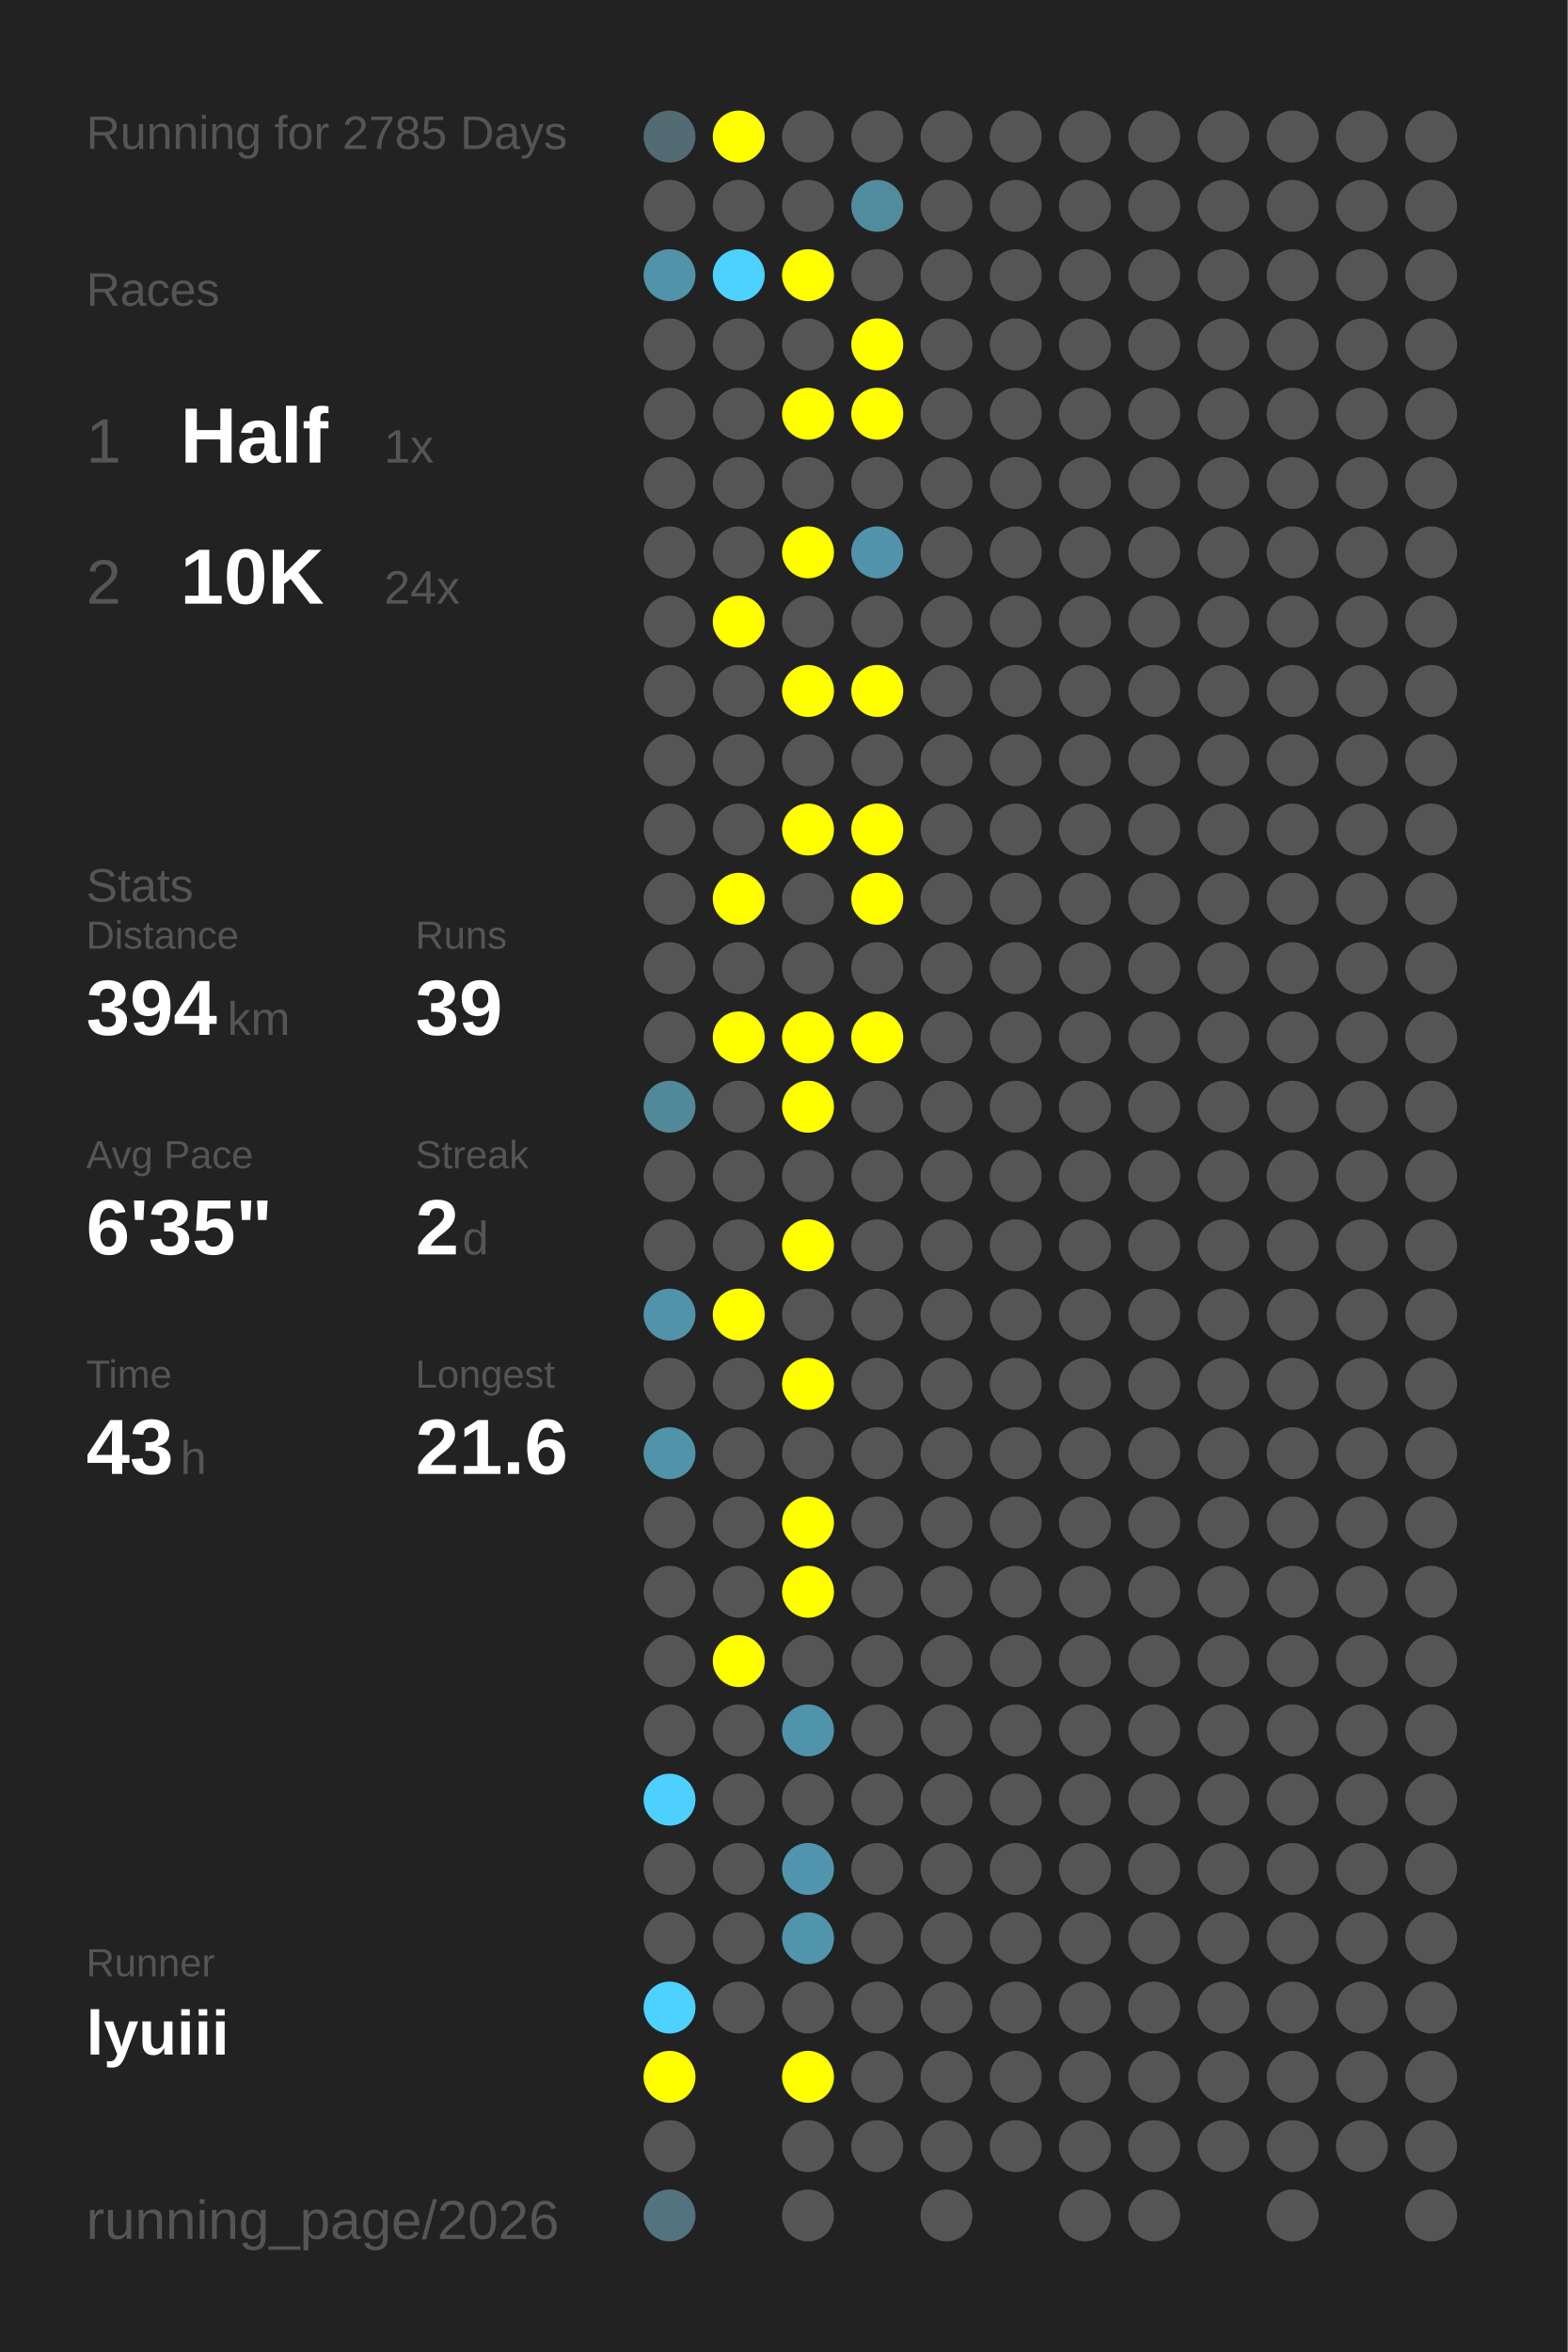
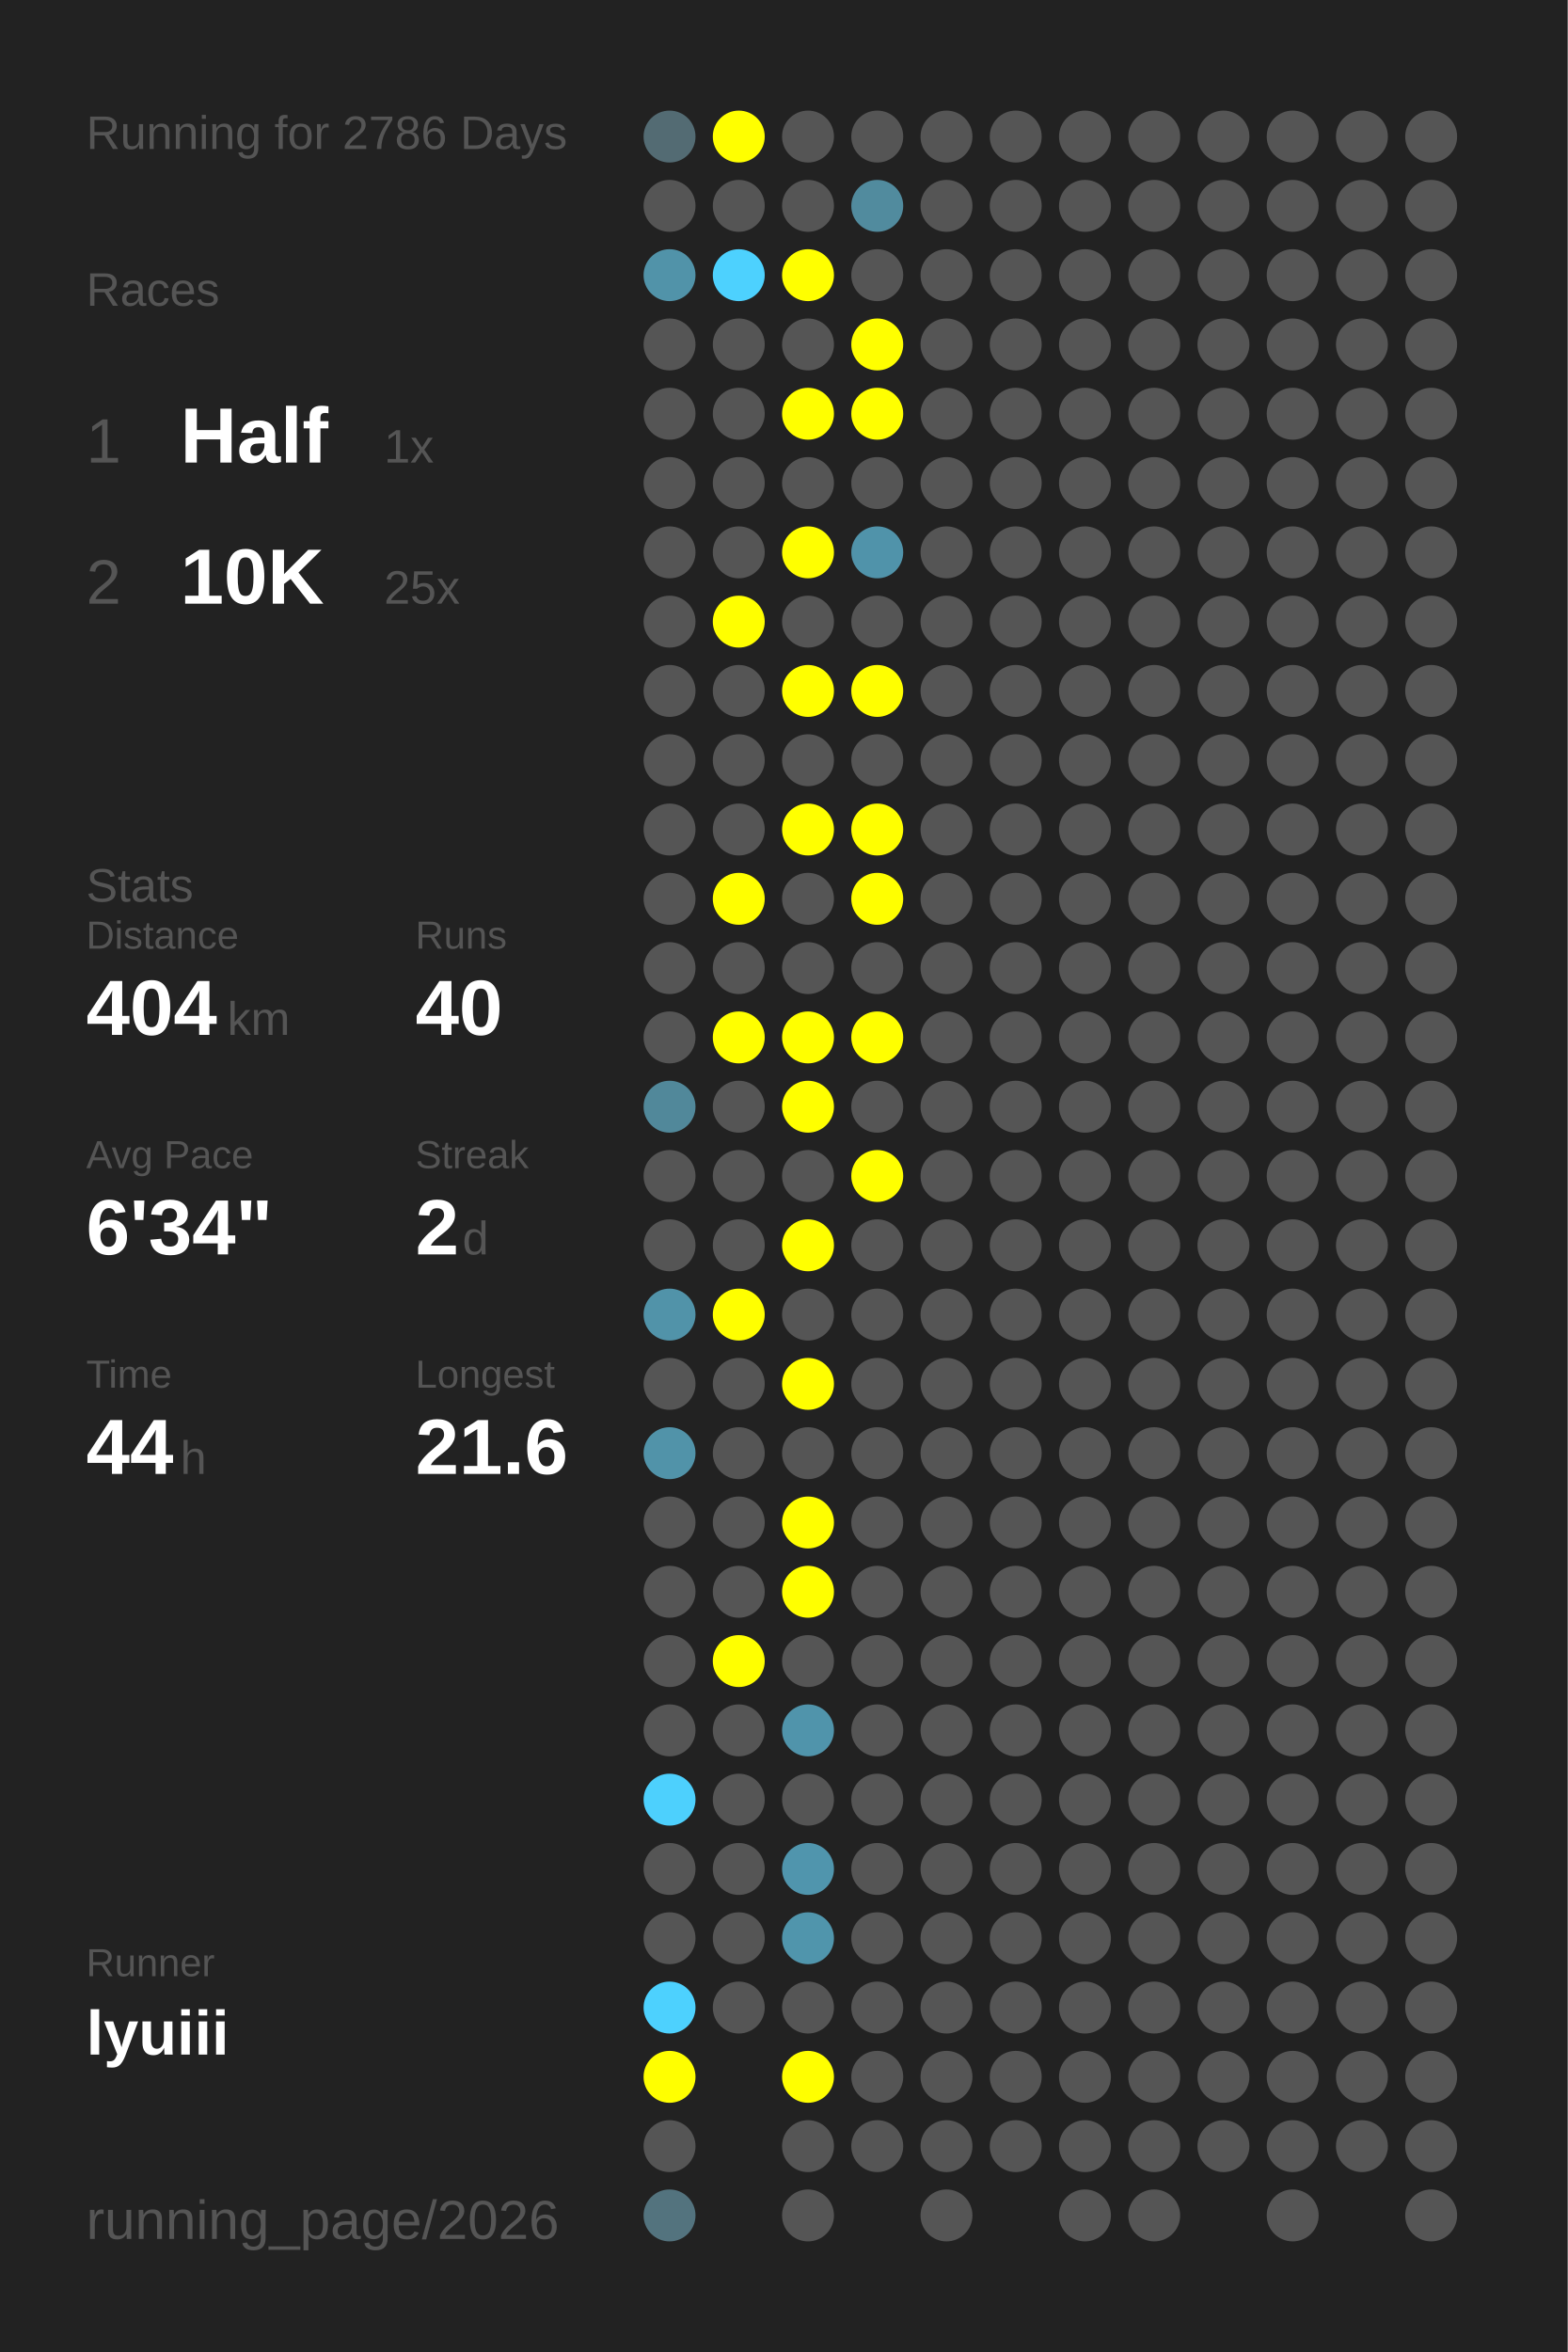
<svg xmlns="http://www.w3.org/2000/svg" baseProfile="full" height="300mm" version="1.1" viewBox="0,0,200,300" width="200mm">
  <defs />
  <rect fill="#222222" height="300" width="200" x="0" y="0" />
-   <text fill="#555555" style="font-size:6px; font-family:Arial;" x="11" y="19">Running for 2785 Days</text>
+   <text fill="#555555" style="font-size:6px; font-family:Arial;" x="11" y="19">Running for 2786 Days</text>
  <text fill="#555555" style="font-size:6px; font-family:Arial;" x="11" y="39">Races</text>
  <text fill="#555555" style="font-size:8px; font-family:Arial;" x="11" y="59">1</text>
  <text fill="#FFFFFF" style="font-size:10px; font-family:Arial; font-weight:bold;" x="23" y="59">Half</text>
  <text fill="#555555" style="font-size:6px; font-family:Arial;" x="49" y="59">1x</text>
  <text fill="#555555" style="font-size:8px; font-family:Arial;" x="11" y="77">2</text>
  <text fill="#FFFFFF" style="font-size:10px; font-family:Arial; font-weight:bold;" x="23" y="77">10K</text>
-   <text fill="#555555" style="font-size:6px; font-family:Arial;" x="49" y="77">24x</text>
+   <text fill="#555555" style="font-size:6px; font-family:Arial;" x="49" y="77">25x</text>
  <text fill="#555555" style="font-size:6px; font-family:Arial;" x="11" y="115">Stats</text>
  <text fill="#555555" style="font-size:5px; font-family:Arial;" x="11" y="121">Distance</text>
-   <text fill="#FFFFFF" style="font-size:10px; font-family:Arial; font-weight:bold;" x="11" y="132">394</text>
+   <text fill="#FFFFFF" style="font-size:10px; font-family:Arial; font-weight:bold;" x="11" y="132">404</text>
  <text fill="#555555" style="font-size:6px; font-family:Arial;" x="29" y="132">km</text>
  <text fill="#555555" style="font-size:5px; font-family:Arial;" x="53" y="121">Runs</text>
-   <text fill="#FFFFFF" style="font-size:10px; font-family:Arial; font-weight:bold;" x="53" y="132">39</text>
+   <text fill="#FFFFFF" style="font-size:10px; font-family:Arial; font-weight:bold;" x="53" y="132">40</text>
  <text fill="#555555" style="font-size:5px; font-family:Arial;" x="11" y="149">Avg Pace</text>
-   <text fill="#FFFFFF" style="font-size:10px; font-family:Arial; font-weight:bold;" x="11" y="160">6'35"</text>
+   <text fill="#FFFFFF" style="font-size:10px; font-family:Arial; font-weight:bold;" x="11" y="160">6'34"</text>
  <text fill="#555555" style="font-size:5px; font-family:Arial;" x="53" y="149">Streak</text>
  <text fill="#FFFFFF" style="font-size:10px; font-family:Arial; font-weight:bold;" x="53" y="160">2</text>
  <text fill="#555555" style="font-size:6px; font-family:Arial;" x="59" y="160">d</text>
  <text fill="#555555" style="font-size:5px; font-family:Arial;" x="11" y="177">Time</text>
-   <text fill="#FFFFFF" style="font-size:10px; font-family:Arial; font-weight:bold;" x="11" y="188">43</text>
+   <text fill="#FFFFFF" style="font-size:10px; font-family:Arial; font-weight:bold;" x="11" y="188">44</text>
  <text fill="#555555" style="font-size:6px; font-family:Arial;" x="23" y="188">h</text>
  <text fill="#555555" style="font-size:5px; font-family:Arial;" x="53" y="177">Longest</text>
  <text fill="#FFFFFF" style="font-size:10px; font-family:Arial; font-weight:bold;" x="53" y="188">21.6</text>
  <text fill="#555555" style="font-size:5px; font-family:Arial;" x="11" y="252.065">Runner</text>
  <text fill="#FFFFFF" style="font-size:8px; font-family:Arial; font-weight:bold;" x="11" y="262.065">lyuiii</text>
  <text fill="#555555" style="font-size:7px; font-family:Arial;" x="11" y="285.581">running_page/2026</text>
  <circle cx="85.417" cy="17.419" fill="#536b73" r="3.312" />
  <circle cx="85.417" cy="26.258" fill="#555555" r="3.312" />
  <circle cx="85.417" cy="35.097" fill="#5193a9" r="3.312" />
  <circle cx="85.417" cy="43.935" fill="#555555" r="3.312" />
  <circle cx="85.417" cy="52.774" fill="#555555" r="3.312" />
  <circle cx="85.417" cy="61.613" fill="#555555" r="3.312" />
  <circle cx="85.417" cy="70.452" fill="#555555" r="3.312" />
  <circle cx="85.417" cy="79.29" fill="#555555" r="3.312" />
  <circle cx="85.417" cy="88.129" fill="#555555" r="3.312" />
  <circle cx="85.417" cy="96.968" fill="#555555" r="3.312" />
  <circle cx="85.417" cy="105.806" fill="#555555" r="3.312" />
  <circle cx="85.417" cy="114.645" fill="#555555" r="3.312" />
  <circle cx="85.417" cy="123.484" fill="#555555" r="3.312" />
  <circle cx="85.417" cy="132.323" fill="#555555" r="3.312" />
  <circle cx="85.417" cy="141.161" fill="#51889a" r="3.312" />
  <circle cx="85.417" cy="150" fill="#555555" r="3.312" />
  <circle cx="85.417" cy="158.839" fill="#555555" r="3.312" />
  <circle cx="85.417" cy="167.677" fill="#5193a9" r="3.312" />
  <circle cx="85.417" cy="176.516" fill="#555555" r="3.312" />
  <circle cx="85.417" cy="185.355" fill="#5193a9" r="3.312" />
  <circle cx="85.417" cy="194.194" fill="#555555" r="3.312" />
  <circle cx="85.417" cy="203.032" fill="#555555" r="3.312" />
  <circle cx="85.417" cy="211.871" fill="#555555" r="3.312" />
  <circle cx="85.417" cy="220.71" fill="#555555" r="3.312" />
  <circle cx="85.417" cy="229.548" fill="#4dd0fd" r="3.312" />
  <circle cx="85.417" cy="238.387" fill="#555555" r="3.312" />
  <circle cx="85.417" cy="247.226" fill="#555555" r="3.312" />
  <circle cx="85.417" cy="256.065" fill="#4dd1fe" r="3.312" />
  <circle cx="85.417" cy="264.903" fill="#FFFF00" r="3.312" />
  <circle cx="85.417" cy="273.742" fill="#555555" r="3.312" />
  <circle cx="85.417" cy="282.581" fill="#53737e" r="3.312" />
  <circle cx="94.25" cy="17.419" fill="#FFFF00" r="3.312" />
  <circle cx="94.25" cy="26.258" fill="#555555" r="3.312" />
  <circle cx="94.25" cy="35.097" fill="#4dd1fe" r="3.312" />
  <circle cx="94.25" cy="43.935" fill="#555555" r="3.312" />
  <circle cx="94.25" cy="52.774" fill="#555555" r="3.312" />
  <circle cx="94.25" cy="61.613" fill="#555555" r="3.312" />
  <circle cx="94.25" cy="70.452" fill="#555555" r="3.312" />
  <circle cx="94.25" cy="79.29" fill="#FFFF00" r="3.312" />
  <circle cx="94.25" cy="88.129" fill="#555555" r="3.312" />
  <circle cx="94.25" cy="96.968" fill="#555555" r="3.312" />
  <circle cx="94.25" cy="105.806" fill="#555555" r="3.312" />
  <circle cx="94.25" cy="114.645" fill="#FFFF00" r="3.312" />
  <circle cx="94.25" cy="123.484" fill="#555555" r="3.312" />
  <circle cx="94.25" cy="132.323" fill="#FFFF00" r="3.312" />
  <circle cx="94.25" cy="141.161" fill="#555555" r="3.312" />
  <circle cx="94.25" cy="150" fill="#555555" r="3.312" />
  <circle cx="94.25" cy="158.839" fill="#555555" r="3.312" />
  <circle cx="94.25" cy="167.677" fill="#FFFF00" r="3.312" />
  <circle cx="94.25" cy="176.516" fill="#555555" r="3.312" />
  <circle cx="94.25" cy="185.355" fill="#555555" r="3.312" />
  <circle cx="94.25" cy="194.194" fill="#555555" r="3.312" />
  <circle cx="94.25" cy="203.032" fill="#555555" r="3.312" />
  <circle cx="94.25" cy="211.871" fill="#FFFF00" r="3.312" />
  <circle cx="94.25" cy="220.71" fill="#555555" r="3.312" />
  <circle cx="94.25" cy="229.548" fill="#555555" r="3.312" />
  <circle cx="94.25" cy="238.387" fill="#555555" r="3.312" />
  <circle cx="94.25" cy="247.226" fill="#555555" r="3.312" />
  <circle cx="94.25" cy="256.065" fill="#555555" r="3.312" />
  <circle cx="103.083" cy="17.419" fill="#555555" r="3.312" />
  <circle cx="103.083" cy="26.258" fill="#555555" r="3.312" />
  <circle cx="103.083" cy="35.097" fill="#FFFF00" r="3.312" />
  <circle cx="103.083" cy="43.935" fill="#555555" r="3.312" />
  <circle cx="103.083" cy="52.774" fill="#FFFF00" r="3.312" />
  <circle cx="103.083" cy="61.613" fill="#555555" r="3.312" />
  <circle cx="103.083" cy="70.452" fill="#FFFF00" r="3.312" />
  <circle cx="103.083" cy="79.29" fill="#555555" r="3.312" />
  <circle cx="103.083" cy="88.129" fill="#FFFF00" r="3.312" />
  <circle cx="103.083" cy="96.968" fill="#555555" r="3.312" />
  <circle cx="103.083" cy="105.806" fill="#FFFF00" r="3.312" />
  <circle cx="103.083" cy="114.645" fill="#555555" r="3.312" />
  <circle cx="103.083" cy="123.484" fill="#555555" r="3.312" />
  <circle cx="103.083" cy="132.323" fill="#FFFF00" r="3.312" />
  <circle cx="103.083" cy="141.161" fill="#FFFF00" r="3.312" />
  <circle cx="103.083" cy="150" fill="#555555" r="3.312" />
  <circle cx="103.083" cy="158.839" fill="#FFFF00" r="3.312" />
  <circle cx="103.083" cy="167.677" fill="#555555" r="3.312" />
  <circle cx="103.083" cy="176.516" fill="#FFFF00" r="3.312" />
  <circle cx="103.083" cy="185.355" fill="#555555" r="3.312" />
  <circle cx="103.083" cy="194.194" fill="#FFFF00" r="3.312" />
  <circle cx="103.083" cy="203.032" fill="#FFFF00" r="3.312" />
  <circle cx="103.083" cy="211.871" fill="#555555" r="3.312" />
  <circle cx="103.083" cy="220.71" fill="#5094ab" r="3.312" />
  <circle cx="103.083" cy="229.548" fill="#555555" r="3.312" />
  <circle cx="103.083" cy="238.387" fill="#5095ad" r="3.312" />
  <circle cx="103.083" cy="247.226" fill="#5095ac" r="3.312" />
  <circle cx="103.083" cy="256.065" fill="#555555" r="3.312" />
  <circle cx="103.083" cy="264.903" fill="#FFFF00" r="3.312" />
  <circle cx="103.083" cy="273.742" fill="#555555" r="3.312" />
  <circle cx="103.083" cy="282.581" fill="#555555" r="3.312" />
  <circle cx="111.917" cy="17.419" fill="#555555" r="3.312" />
  <circle cx="111.917" cy="26.258" fill="#518b9e" r="3.312" />
  <circle cx="111.917" cy="35.097" fill="#555555" r="3.312" />
  <circle cx="111.917" cy="43.935" fill="#FFFF00" r="3.312" />
  <circle cx="111.917" cy="52.774" fill="#FFFF00" r="3.312" />
  <circle cx="111.917" cy="61.613" fill="#555555" r="3.312" />
  <circle cx="111.917" cy="70.452" fill="#5093aa" r="3.312" />
  <circle cx="111.917" cy="79.29" fill="#555555" r="3.312" />
  <circle cx="111.917" cy="88.129" fill="#FFFF00" r="3.312" />
  <circle cx="111.917" cy="96.968" fill="#555555" r="3.312" />
  <circle cx="111.917" cy="105.806" fill="#FFFF00" r="3.312" />
  <circle cx="111.917" cy="114.645" fill="#FFFF00" r="3.312" />
  <circle cx="111.917" cy="123.484" fill="#555555" r="3.312" />
  <circle cx="111.917" cy="132.323" fill="#FFFF00" r="3.312" />
  <circle cx="111.917" cy="141.161" fill="#555555" r="3.312" />
-   <circle cx="111.917" cy="150" fill="#555555" r="3.312" />
+   <circle cx="111.917" cy="150" fill="#FFFF00" r="3.312" />
  <circle cx="111.917" cy="158.839" fill="#555555" r="3.312" />
  <circle cx="111.917" cy="167.677" fill="#555555" r="3.312" />
  <circle cx="111.917" cy="176.516" fill="#555555" r="3.312" />
  <circle cx="111.917" cy="185.355" fill="#555555" r="3.312" />
  <circle cx="111.917" cy="194.194" fill="#555555" r="3.312" />
  <circle cx="111.917" cy="203.032" fill="#555555" r="3.312" />
  <circle cx="111.917" cy="211.871" fill="#555555" r="3.312" />
  <circle cx="111.917" cy="220.71" fill="#555555" r="3.312" />
  <circle cx="111.917" cy="229.548" fill="#555555" r="3.312" />
  <circle cx="111.917" cy="238.387" fill="#555555" r="3.312" />
  <circle cx="111.917" cy="247.226" fill="#555555" r="3.312" />
  <circle cx="111.917" cy="256.065" fill="#555555" r="3.312" />
  <circle cx="111.917" cy="264.903" fill="#555555" r="3.312" />
  <circle cx="111.917" cy="273.742" fill="#555555" r="3.312" />
  <circle cx="120.75" cy="17.419" fill="#555555" r="3.312" />
  <circle cx="120.75" cy="26.258" fill="#555555" r="3.312" />
  <circle cx="120.75" cy="35.097" fill="#555555" r="3.312" />
  <circle cx="120.75" cy="43.935" fill="#555555" r="3.312" />
  <circle cx="120.75" cy="52.774" fill="#555555" r="3.312" />
  <circle cx="120.75" cy="61.613" fill="#555555" r="3.312" />
  <circle cx="120.75" cy="70.452" fill="#555555" r="3.312" />
  <circle cx="120.75" cy="79.29" fill="#555555" r="3.312" />
  <circle cx="120.75" cy="88.129" fill="#555555" r="3.312" />
  <circle cx="120.75" cy="96.968" fill="#555555" r="3.312" />
  <circle cx="120.75" cy="105.806" fill="#555555" r="3.312" />
  <circle cx="120.75" cy="114.645" fill="#555555" r="3.312" />
  <circle cx="120.75" cy="123.484" fill="#555555" r="3.312" />
  <circle cx="120.75" cy="132.323" fill="#555555" r="3.312" />
  <circle cx="120.75" cy="141.161" fill="#555555" r="3.312" />
  <circle cx="120.75" cy="150" fill="#555555" r="3.312" />
  <circle cx="120.75" cy="158.839" fill="#555555" r="3.312" />
  <circle cx="120.75" cy="167.677" fill="#555555" r="3.312" />
  <circle cx="120.75" cy="176.516" fill="#555555" r="3.312" />
  <circle cx="120.75" cy="185.355" fill="#555555" r="3.312" />
  <circle cx="120.75" cy="194.194" fill="#555555" r="3.312" />
  <circle cx="120.75" cy="203.032" fill="#555555" r="3.312" />
  <circle cx="120.75" cy="211.871" fill="#555555" r="3.312" />
  <circle cx="120.75" cy="220.71" fill="#555555" r="3.312" />
  <circle cx="120.75" cy="229.548" fill="#555555" r="3.312" />
  <circle cx="120.75" cy="238.387" fill="#555555" r="3.312" />
  <circle cx="120.75" cy="247.226" fill="#555555" r="3.312" />
  <circle cx="120.75" cy="256.065" fill="#555555" r="3.312" />
  <circle cx="120.75" cy="264.903" fill="#555555" r="3.312" />
  <circle cx="120.75" cy="273.742" fill="#555555" r="3.312" />
  <circle cx="120.75" cy="282.581" fill="#555555" r="3.312" />
  <circle cx="129.583" cy="17.419" fill="#555555" r="3.312" />
  <circle cx="129.583" cy="26.258" fill="#555555" r="3.312" />
  <circle cx="129.583" cy="35.097" fill="#555555" r="3.312" />
  <circle cx="129.583" cy="43.935" fill="#555555" r="3.312" />
  <circle cx="129.583" cy="52.774" fill="#555555" r="3.312" />
  <circle cx="129.583" cy="61.613" fill="#555555" r="3.312" />
  <circle cx="129.583" cy="70.452" fill="#555555" r="3.312" />
  <circle cx="129.583" cy="79.29" fill="#555555" r="3.312" />
  <circle cx="129.583" cy="88.129" fill="#555555" r="3.312" />
  <circle cx="129.583" cy="96.968" fill="#555555" r="3.312" />
  <circle cx="129.583" cy="105.806" fill="#555555" r="3.312" />
  <circle cx="129.583" cy="114.645" fill="#555555" r="3.312" />
  <circle cx="129.583" cy="123.484" fill="#555555" r="3.312" />
  <circle cx="129.583" cy="132.323" fill="#555555" r="3.312" />
  <circle cx="129.583" cy="141.161" fill="#555555" r="3.312" />
  <circle cx="129.583" cy="150" fill="#555555" r="3.312" />
  <circle cx="129.583" cy="158.839" fill="#555555" r="3.312" />
  <circle cx="129.583" cy="167.677" fill="#555555" r="3.312" />
  <circle cx="129.583" cy="176.516" fill="#555555" r="3.312" />
  <circle cx="129.583" cy="185.355" fill="#555555" r="3.312" />
  <circle cx="129.583" cy="194.194" fill="#555555" r="3.312" />
  <circle cx="129.583" cy="203.032" fill="#555555" r="3.312" />
  <circle cx="129.583" cy="211.871" fill="#555555" r="3.312" />
  <circle cx="129.583" cy="220.71" fill="#555555" r="3.312" />
  <circle cx="129.583" cy="229.548" fill="#555555" r="3.312" />
  <circle cx="129.583" cy="238.387" fill="#555555" r="3.312" />
  <circle cx="129.583" cy="247.226" fill="#555555" r="3.312" />
  <circle cx="129.583" cy="256.065" fill="#555555" r="3.312" />
  <circle cx="129.583" cy="264.903" fill="#555555" r="3.312" />
  <circle cx="129.583" cy="273.742" fill="#555555" r="3.312" />
  <circle cx="138.417" cy="17.419" fill="#555555" r="3.312" />
  <circle cx="138.417" cy="26.258" fill="#555555" r="3.312" />
  <circle cx="138.417" cy="35.097" fill="#555555" r="3.312" />
  <circle cx="138.417" cy="43.935" fill="#555555" r="3.312" />
  <circle cx="138.417" cy="52.774" fill="#555555" r="3.312" />
  <circle cx="138.417" cy="61.613" fill="#555555" r="3.312" />
  <circle cx="138.417" cy="70.452" fill="#555555" r="3.312" />
  <circle cx="138.417" cy="79.29" fill="#555555" r="3.312" />
  <circle cx="138.417" cy="88.129" fill="#555555" r="3.312" />
  <circle cx="138.417" cy="96.968" fill="#555555" r="3.312" />
  <circle cx="138.417" cy="105.806" fill="#555555" r="3.312" />
  <circle cx="138.417" cy="114.645" fill="#555555" r="3.312" />
  <circle cx="138.417" cy="123.484" fill="#555555" r="3.312" />
  <circle cx="138.417" cy="132.323" fill="#555555" r="3.312" />
  <circle cx="138.417" cy="141.161" fill="#555555" r="3.312" />
  <circle cx="138.417" cy="150" fill="#555555" r="3.312" />
  <circle cx="138.417" cy="158.839" fill="#555555" r="3.312" />
  <circle cx="138.417" cy="167.677" fill="#555555" r="3.312" />
  <circle cx="138.417" cy="176.516" fill="#555555" r="3.312" />
  <circle cx="138.417" cy="185.355" fill="#555555" r="3.312" />
  <circle cx="138.417" cy="194.194" fill="#555555" r="3.312" />
  <circle cx="138.417" cy="203.032" fill="#555555" r="3.312" />
  <circle cx="138.417" cy="211.871" fill="#555555" r="3.312" />
  <circle cx="138.417" cy="220.71" fill="#555555" r="3.312" />
  <circle cx="138.417" cy="229.548" fill="#555555" r="3.312" />
  <circle cx="138.417" cy="238.387" fill="#555555" r="3.312" />
  <circle cx="138.417" cy="247.226" fill="#555555" r="3.312" />
  <circle cx="138.417" cy="256.065" fill="#555555" r="3.312" />
  <circle cx="138.417" cy="264.903" fill="#555555" r="3.312" />
  <circle cx="138.417" cy="273.742" fill="#555555" r="3.312" />
  <circle cx="138.417" cy="282.581" fill="#555555" r="3.312" />
  <circle cx="147.25" cy="17.419" fill="#555555" r="3.312" />
  <circle cx="147.25" cy="26.258" fill="#555555" r="3.312" />
  <circle cx="147.25" cy="35.097" fill="#555555" r="3.312" />
  <circle cx="147.25" cy="43.935" fill="#555555" r="3.312" />
  <circle cx="147.25" cy="52.774" fill="#555555" r="3.312" />
  <circle cx="147.25" cy="61.613" fill="#555555" r="3.312" />
  <circle cx="147.25" cy="70.452" fill="#555555" r="3.312" />
  <circle cx="147.25" cy="79.29" fill="#555555" r="3.312" />
  <circle cx="147.25" cy="88.129" fill="#555555" r="3.312" />
  <circle cx="147.25" cy="96.968" fill="#555555" r="3.312" />
  <circle cx="147.25" cy="105.806" fill="#555555" r="3.312" />
  <circle cx="147.25" cy="114.645" fill="#555555" r="3.312" />
  <circle cx="147.25" cy="123.484" fill="#555555" r="3.312" />
  <circle cx="147.25" cy="132.323" fill="#555555" r="3.312" />
  <circle cx="147.25" cy="141.161" fill="#555555" r="3.312" />
  <circle cx="147.25" cy="150" fill="#555555" r="3.312" />
  <circle cx="147.25" cy="158.839" fill="#555555" r="3.312" />
  <circle cx="147.25" cy="167.677" fill="#555555" r="3.312" />
  <circle cx="147.25" cy="176.516" fill="#555555" r="3.312" />
  <circle cx="147.25" cy="185.355" fill="#555555" r="3.312" />
  <circle cx="147.25" cy="194.194" fill="#555555" r="3.312" />
  <circle cx="147.25" cy="203.032" fill="#555555" r="3.312" />
  <circle cx="147.25" cy="211.871" fill="#555555" r="3.312" />
  <circle cx="147.25" cy="220.71" fill="#555555" r="3.312" />
  <circle cx="147.25" cy="229.548" fill="#555555" r="3.312" />
  <circle cx="147.25" cy="238.387" fill="#555555" r="3.312" />
  <circle cx="147.25" cy="247.226" fill="#555555" r="3.312" />
  <circle cx="147.25" cy="256.065" fill="#555555" r="3.312" />
  <circle cx="147.25" cy="264.903" fill="#555555" r="3.312" />
  <circle cx="147.25" cy="273.742" fill="#555555" r="3.312" />
  <circle cx="147.25" cy="282.581" fill="#555555" r="3.312" />
  <circle cx="156.083" cy="17.419" fill="#555555" r="3.312" />
  <circle cx="156.083" cy="26.258" fill="#555555" r="3.312" />
  <circle cx="156.083" cy="35.097" fill="#555555" r="3.312" />
  <circle cx="156.083" cy="43.935" fill="#555555" r="3.312" />
  <circle cx="156.083" cy="52.774" fill="#555555" r="3.312" />
  <circle cx="156.083" cy="61.613" fill="#555555" r="3.312" />
  <circle cx="156.083" cy="70.452" fill="#555555" r="3.312" />
  <circle cx="156.083" cy="79.29" fill="#555555" r="3.312" />
  <circle cx="156.083" cy="88.129" fill="#555555" r="3.312" />
  <circle cx="156.083" cy="96.968" fill="#555555" r="3.312" />
  <circle cx="156.083" cy="105.806" fill="#555555" r="3.312" />
  <circle cx="156.083" cy="114.645" fill="#555555" r="3.312" />
  <circle cx="156.083" cy="123.484" fill="#555555" r="3.312" />
  <circle cx="156.083" cy="132.323" fill="#555555" r="3.312" />
  <circle cx="156.083" cy="141.161" fill="#555555" r="3.312" />
  <circle cx="156.083" cy="150" fill="#555555" r="3.312" />
  <circle cx="156.083" cy="158.839" fill="#555555" r="3.312" />
  <circle cx="156.083" cy="167.677" fill="#555555" r="3.312" />
  <circle cx="156.083" cy="176.516" fill="#555555" r="3.312" />
  <circle cx="156.083" cy="185.355" fill="#555555" r="3.312" />
  <circle cx="156.083" cy="194.194" fill="#555555" r="3.312" />
  <circle cx="156.083" cy="203.032" fill="#555555" r="3.312" />
  <circle cx="156.083" cy="211.871" fill="#555555" r="3.312" />
  <circle cx="156.083" cy="220.71" fill="#555555" r="3.312" />
  <circle cx="156.083" cy="229.548" fill="#555555" r="3.312" />
  <circle cx="156.083" cy="238.387" fill="#555555" r="3.312" />
  <circle cx="156.083" cy="247.226" fill="#555555" r="3.312" />
  <circle cx="156.083" cy="256.065" fill="#555555" r="3.312" />
  <circle cx="156.083" cy="264.903" fill="#555555" r="3.312" />
  <circle cx="156.083" cy="273.742" fill="#555555" r="3.312" />
  <circle cx="164.917" cy="17.419" fill="#555555" r="3.312" />
  <circle cx="164.917" cy="26.258" fill="#555555" r="3.312" />
  <circle cx="164.917" cy="35.097" fill="#555555" r="3.312" />
  <circle cx="164.917" cy="43.935" fill="#555555" r="3.312" />
  <circle cx="164.917" cy="52.774" fill="#555555" r="3.312" />
  <circle cx="164.917" cy="61.613" fill="#555555" r="3.312" />
  <circle cx="164.917" cy="70.452" fill="#555555" r="3.312" />
  <circle cx="164.917" cy="79.29" fill="#555555" r="3.312" />
  <circle cx="164.917" cy="88.129" fill="#555555" r="3.312" />
  <circle cx="164.917" cy="96.968" fill="#555555" r="3.312" />
  <circle cx="164.917" cy="105.806" fill="#555555" r="3.312" />
  <circle cx="164.917" cy="114.645" fill="#555555" r="3.312" />
  <circle cx="164.917" cy="123.484" fill="#555555" r="3.312" />
  <circle cx="164.917" cy="132.323" fill="#555555" r="3.312" />
  <circle cx="164.917" cy="141.161" fill="#555555" r="3.312" />
  <circle cx="164.917" cy="150" fill="#555555" r="3.312" />
  <circle cx="164.917" cy="158.839" fill="#555555" r="3.312" />
  <circle cx="164.917" cy="167.677" fill="#555555" r="3.312" />
  <circle cx="164.917" cy="176.516" fill="#555555" r="3.312" />
  <circle cx="164.917" cy="185.355" fill="#555555" r="3.312" />
  <circle cx="164.917" cy="194.194" fill="#555555" r="3.312" />
  <circle cx="164.917" cy="203.032" fill="#555555" r="3.312" />
  <circle cx="164.917" cy="211.871" fill="#555555" r="3.312" />
  <circle cx="164.917" cy="220.71" fill="#555555" r="3.312" />
  <circle cx="164.917" cy="229.548" fill="#555555" r="3.312" />
  <circle cx="164.917" cy="238.387" fill="#555555" r="3.312" />
  <circle cx="164.917" cy="247.226" fill="#555555" r="3.312" />
  <circle cx="164.917" cy="256.065" fill="#555555" r="3.312" />
  <circle cx="164.917" cy="264.903" fill="#555555" r="3.312" />
  <circle cx="164.917" cy="273.742" fill="#555555" r="3.312" />
  <circle cx="164.917" cy="282.581" fill="#555555" r="3.312" />
  <circle cx="173.75" cy="17.419" fill="#555555" r="3.312" />
  <circle cx="173.75" cy="26.258" fill="#555555" r="3.312" />
  <circle cx="173.75" cy="35.097" fill="#555555" r="3.312" />
  <circle cx="173.75" cy="43.935" fill="#555555" r="3.312" />
  <circle cx="173.75" cy="52.774" fill="#555555" r="3.312" />
  <circle cx="173.75" cy="61.613" fill="#555555" r="3.312" />
  <circle cx="173.75" cy="70.452" fill="#555555" r="3.312" />
  <circle cx="173.75" cy="79.29" fill="#555555" r="3.312" />
  <circle cx="173.75" cy="88.129" fill="#555555" r="3.312" />
  <circle cx="173.75" cy="96.968" fill="#555555" r="3.312" />
  <circle cx="173.75" cy="105.806" fill="#555555" r="3.312" />
  <circle cx="173.75" cy="114.645" fill="#555555" r="3.312" />
  <circle cx="173.75" cy="123.484" fill="#555555" r="3.312" />
  <circle cx="173.75" cy="132.323" fill="#555555" r="3.312" />
  <circle cx="173.75" cy="141.161" fill="#555555" r="3.312" />
  <circle cx="173.75" cy="150" fill="#555555" r="3.312" />
  <circle cx="173.75" cy="158.839" fill="#555555" r="3.312" />
  <circle cx="173.75" cy="167.677" fill="#555555" r="3.312" />
  <circle cx="173.75" cy="176.516" fill="#555555" r="3.312" />
  <circle cx="173.75" cy="185.355" fill="#555555" r="3.312" />
  <circle cx="173.75" cy="194.194" fill="#555555" r="3.312" />
  <circle cx="173.75" cy="203.032" fill="#555555" r="3.312" />
  <circle cx="173.75" cy="211.871" fill="#555555" r="3.312" />
  <circle cx="173.75" cy="220.71" fill="#555555" r="3.312" />
  <circle cx="173.75" cy="229.548" fill="#555555" r="3.312" />
  <circle cx="173.75" cy="238.387" fill="#555555" r="3.312" />
  <circle cx="173.75" cy="247.226" fill="#555555" r="3.312" />
  <circle cx="173.75" cy="256.065" fill="#555555" r="3.312" />
  <circle cx="173.75" cy="264.903" fill="#555555" r="3.312" />
  <circle cx="173.75" cy="273.742" fill="#555555" r="3.312" />
  <circle cx="182.583" cy="17.419" fill="#555555" r="3.312" />
  <circle cx="182.583" cy="26.258" fill="#555555" r="3.312" />
  <circle cx="182.583" cy="35.097" fill="#555555" r="3.312" />
  <circle cx="182.583" cy="43.935" fill="#555555" r="3.312" />
  <circle cx="182.583" cy="52.774" fill="#555555" r="3.312" />
  <circle cx="182.583" cy="61.613" fill="#555555" r="3.312" />
  <circle cx="182.583" cy="70.452" fill="#555555" r="3.312" />
  <circle cx="182.583" cy="79.29" fill="#555555" r="3.312" />
  <circle cx="182.583" cy="88.129" fill="#555555" r="3.312" />
  <circle cx="182.583" cy="96.968" fill="#555555" r="3.312" />
  <circle cx="182.583" cy="105.806" fill="#555555" r="3.312" />
  <circle cx="182.583" cy="114.645" fill="#555555" r="3.312" />
  <circle cx="182.583" cy="123.484" fill="#555555" r="3.312" />
  <circle cx="182.583" cy="132.323" fill="#555555" r="3.312" />
  <circle cx="182.583" cy="141.161" fill="#555555" r="3.312" />
  <circle cx="182.583" cy="150" fill="#555555" r="3.312" />
  <circle cx="182.583" cy="158.839" fill="#555555" r="3.312" />
  <circle cx="182.583" cy="167.677" fill="#555555" r="3.312" />
  <circle cx="182.583" cy="176.516" fill="#555555" r="3.312" />
  <circle cx="182.583" cy="185.355" fill="#555555" r="3.312" />
  <circle cx="182.583" cy="194.194" fill="#555555" r="3.312" />
  <circle cx="182.583" cy="203.032" fill="#555555" r="3.312" />
  <circle cx="182.583" cy="211.871" fill="#555555" r="3.312" />
  <circle cx="182.583" cy="220.71" fill="#555555" r="3.312" />
  <circle cx="182.583" cy="229.548" fill="#555555" r="3.312" />
  <circle cx="182.583" cy="238.387" fill="#555555" r="3.312" />
  <circle cx="182.583" cy="247.226" fill="#555555" r="3.312" />
  <circle cx="182.583" cy="256.065" fill="#555555" r="3.312" />
  <circle cx="182.583" cy="264.903" fill="#555555" r="3.312" />
  <circle cx="182.583" cy="273.742" fill="#555555" r="3.312" />
  <circle cx="182.583" cy="282.581" fill="#555555" r="3.312" />
</svg>
